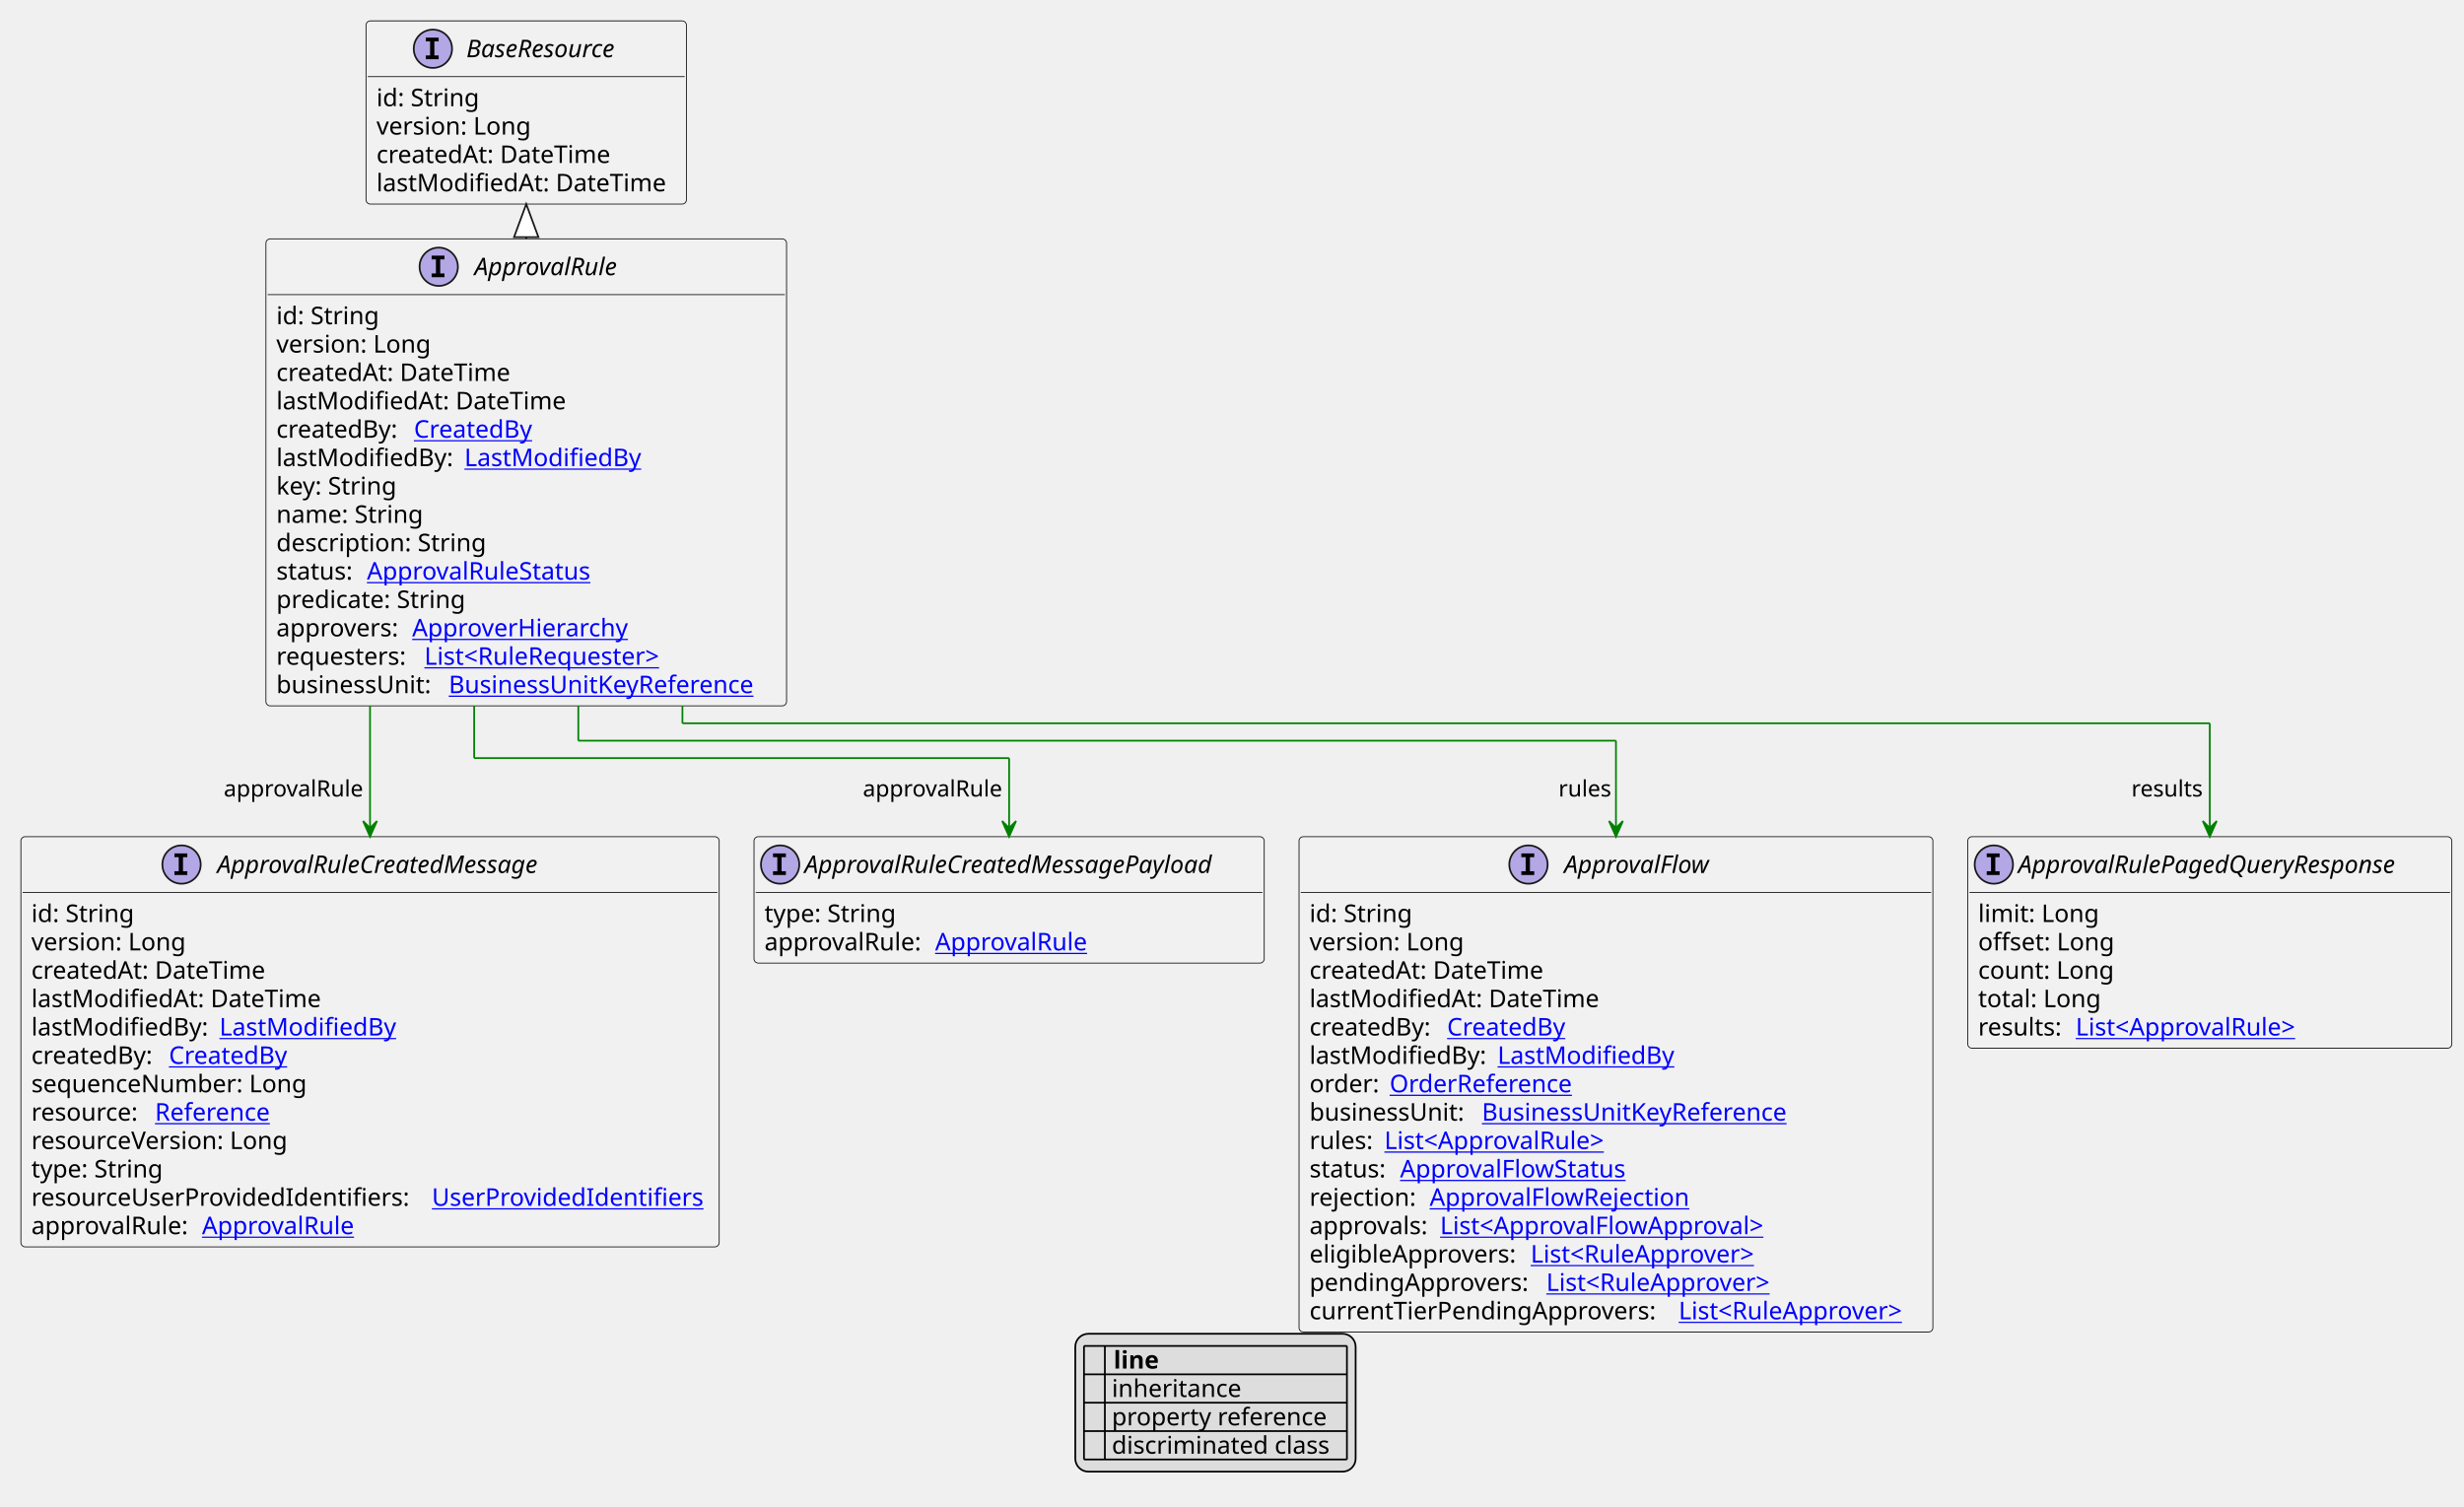
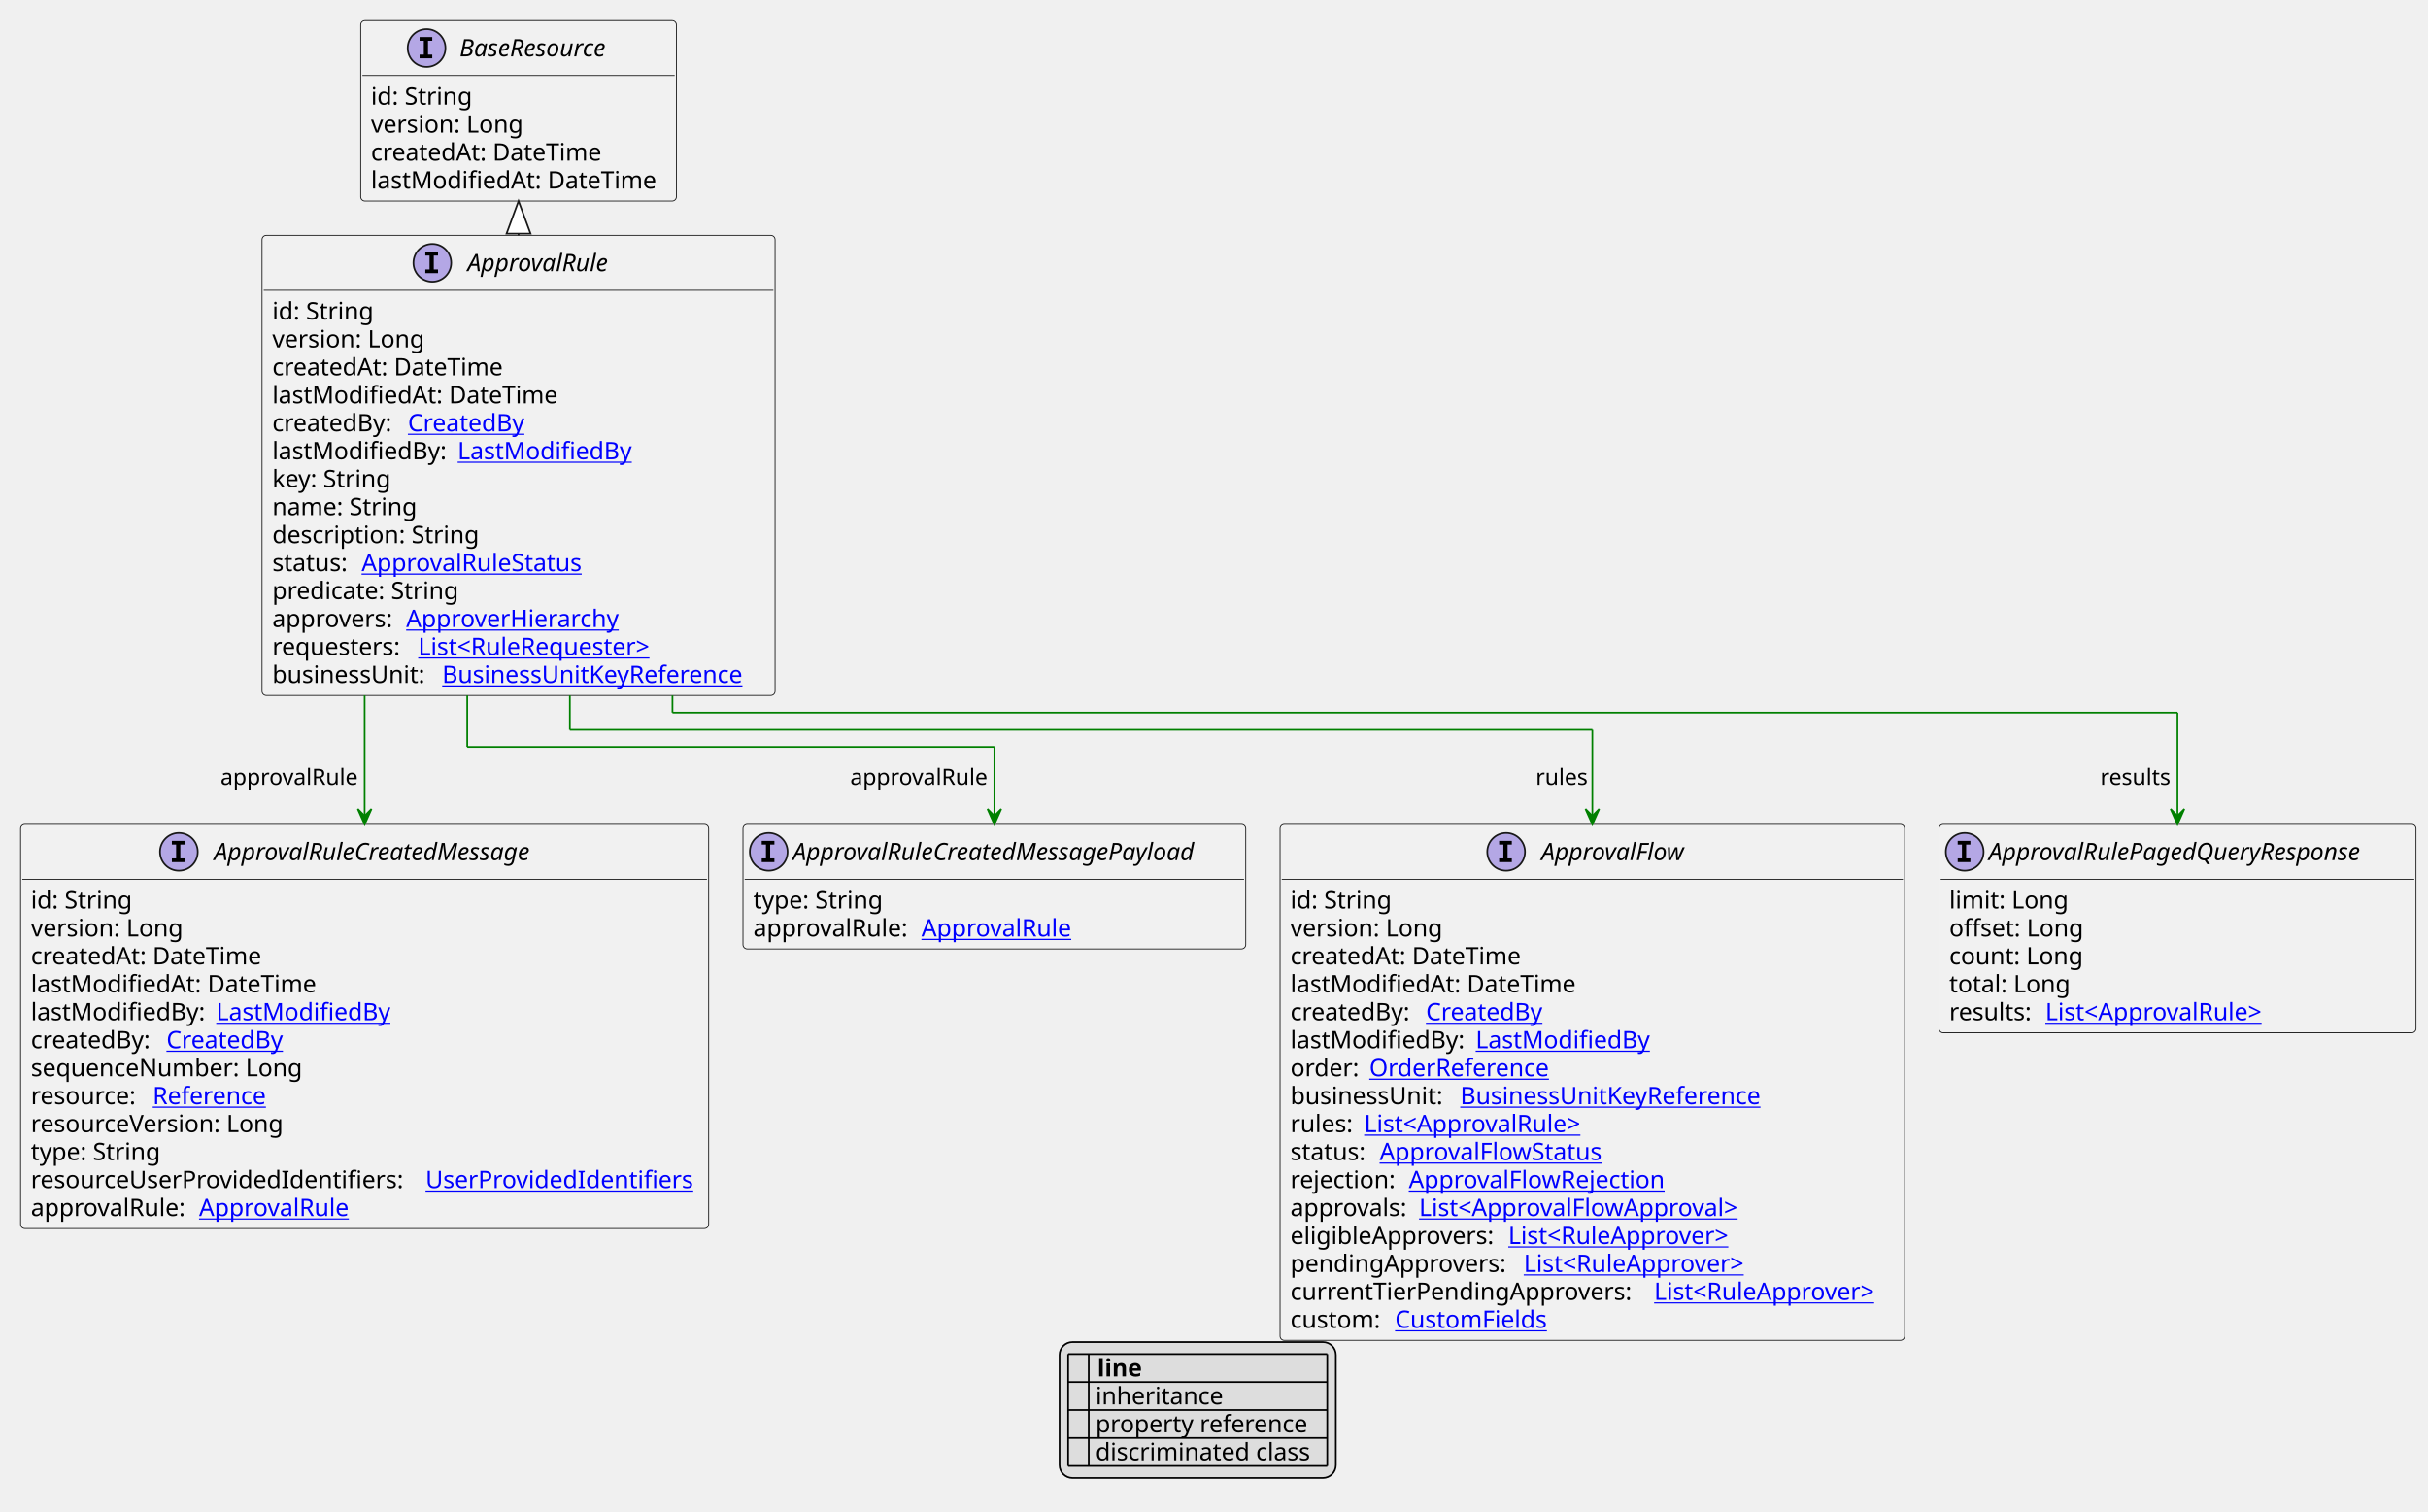
- <svg xmlns="http://www.w3.org/2000/svg" xmlns:xlink="http://www.w3.org/1999/xlink" contentStyleType="text/css" height="865px" preserveAspectRatio="none" style="width:1415px;height:865px;background:#FFFFFF;" version="1.1" viewBox="0 0 1415 865" width="1415px" zoomAndPan="magnify">
+ <svg xmlns="http://www.w3.org/2000/svg" xmlns:xlink="http://www.w3.org/1999/xlink" contentStyleType="text/css" height="881px" preserveAspectRatio="none" style="width:1415px;height:881px;background:#FFFFFF;" version="1.1" viewBox="0 0 1415 881" width="1415px" zoomAndPan="magnify">
  <defs>
-     <filter height="1" id="b2h95og4ozqwn0" width="1" x="0" y="0">
+     <filter height="1" id="b1slrex7ee0b1n0" width="1" x="0" y="0">
      <feFlood flood-color="#000000" result="flood" />
      <feComposite in="SourceGraphic" in2="flood" operator="over" />
    </filter>
-     <filter height="1" id="b2h95og4ozqwn1" width="1" x="0" y="0">
+     <filter height="1" id="b1slrex7ee0b1n1" width="1" x="0" y="0">
      <feFlood flood-color="#008000" result="flood" />
      <feComposite in="SourceGraphic" in2="flood" operator="over" />
    </filter>
-     <filter height="1" id="b2h95og4ozqwn2" width="1" x="0" y="0">
+     <filter height="1" id="b1slrex7ee0b1n2" width="1" x="0" y="0">
      <feFlood flood-color="#0000FF" result="flood" />
      <feComposite in="SourceGraphic" in2="flood" operator="over" />
    </filter>
  </defs>
  <g>
    <a href="ApprovalRule.svg" target="_top" title="ApprovalRule.svg" xlink:actuate="onRequest" xlink:href="ApprovalRule.svg" xlink:show="new" xlink:title="ApprovalRule.svg" xlink:type="simple">
      <g id="elem_ApprovalRule">
        <rect codeLine="10" fill="#F1F1F1" height="268.156" id="ApprovalRule" rx="2.5" ry="2.5" style="stroke:#181818;stroke-width:0.5;" width="299" x="152.7" y="137.188" />
        <ellipse cx="251.95" cy="153.188" fill="#B4A7E5" rx="11" ry="11" style="stroke:#181818;stroke-width:1.0;" />
        <path d="M247.872,148.953 L247.872,146.797 L255.262,146.797 L255.262,148.953 L252.794,148.953 L252.794,157.031 L255.262,157.031 L255.262,159.188 L247.872,159.188 L247.872,157.031 L250.341,157.031 L250.341,148.953 L247.872,148.953 Z " fill="#000000" />
        <text fill="#000000" font-family="sans-serif" font-size="14" font-style="italic" lengthAdjust="spacing" textLength="92" x="272.45" y="158.034">ApprovalRule</text>
        <line style="stroke:#181818;stroke-width:0.5;" x1="153.7" x2="450.7" y1="169.188" y2="169.188" />
        <text fill="#000000" font-family="sans-serif" font-size="14" lengthAdjust="spacing" textLength="61" x="158.7" y="186.183">id: String</text>
        <text fill="#000000" font-family="sans-serif" font-size="14" lengthAdjust="spacing" textLength="93" x="158.7" y="202.48">version: Long</text>
        <text fill="#000000" font-family="sans-serif" font-size="14" lengthAdjust="spacing" textLength="143" x="158.7" y="218.776">createdAt: DateTime</text>
        <text fill="#000000" font-family="sans-serif" font-size="14" lengthAdjust="spacing" textLength="172" x="158.7" y="235.073">lastModifiedAt: DateTime</text>
        <text fill="#000000" font-family="sans-serif" font-size="14" lengthAdjust="spacing" textLength="75" x="158.7" y="251.37">createdBy:</text>
        <a href="CreatedBy.svg" target="_top" title="CreatedBy.svg" xlink:actuate="onRequest" xlink:href="CreatedBy.svg" xlink:show="new" xlink:title="CreatedBy.svg" xlink:type="simple">
          <text fill="#0000FF" font-family="sans-serif" font-size="14" lengthAdjust="spacing" text-decoration="underline" textLength="72" x="237.7" y="251.37">CreatedBy</text>
        </a>
        <text fill="#000000" font-family="sans-serif" font-size="14" lengthAdjust="spacing" textLength="104" x="158.7" y="267.667">lastModifiedBy:</text>
        <a href="LastModifiedBy.svg" target="_top" title="LastModifiedBy.svg" xlink:actuate="onRequest" xlink:href="LastModifiedBy.svg" xlink:show="new" xlink:title="LastModifiedBy.svg" xlink:type="simple">
          <text fill="#0000FF" font-family="sans-serif" font-size="14" lengthAdjust="spacing" text-decoration="underline" textLength="103" x="266.7" y="267.667">LastModifiedBy</text>
        </a>
        <text fill="#000000" font-family="sans-serif" font-size="14" lengthAdjust="spacing" textLength="73" x="158.7" y="283.964">key: String</text>
        <text fill="#000000" font-family="sans-serif" font-size="14" lengthAdjust="spacing" textLength="88" x="158.7" y="300.261">name: String</text>
        <text fill="#000000" font-family="sans-serif" font-size="14" lengthAdjust="spacing" textLength="126" x="158.7" y="316.558">description: String</text>
        <text fill="#000000" font-family="sans-serif" font-size="14" lengthAdjust="spacing" textLength="48" x="158.7" y="332.854">status:</text>
        <a href="ApprovalRuleStatus.svg" target="_top" title="ApprovalRuleStatus.svg" xlink:actuate="onRequest" xlink:href="ApprovalRuleStatus.svg" xlink:show="new" xlink:title="ApprovalRuleStatus.svg" xlink:type="simple">
          <text fill="#0000FF" font-family="sans-serif" font-size="14" lengthAdjust="spacing" text-decoration="underline" textLength="134" x="210.7" y="332.854">ApprovalRuleStatus</text>
        </a>
        <text fill="#000000" font-family="sans-serif" font-size="14" lengthAdjust="spacing" textLength="114" x="158.7" y="349.151">predicate: String</text>
        <text fill="#000000" font-family="sans-serif" font-size="14" lengthAdjust="spacing" textLength="74" x="158.7" y="365.448">approvers:</text>
        <a href="ApproverHierarchy.svg" target="_top" title="ApproverHierarchy.svg" xlink:actuate="onRequest" xlink:href="ApproverHierarchy.svg" xlink:show="new" xlink:title="ApproverHierarchy.svg" xlink:type="simple">
          <text fill="#0000FF" font-family="sans-serif" font-size="14" lengthAdjust="spacing" text-decoration="underline" textLength="126" x="236.7" y="365.448">ApproverHierarchy</text>
        </a>
        <text fill="#000000" font-family="sans-serif" font-size="14" lengthAdjust="spacing" textLength="81" x="158.7" y="381.745">requesters:</text>
        <a href="RuleRequester.svg" target="_top" title="RuleRequester.svg" xlink:actuate="onRequest" xlink:href="RuleRequester.svg" xlink:show="new" xlink:title="RuleRequester.svg" xlink:type="simple">
          <text fill="#0000FF" font-family="sans-serif" font-size="14" lengthAdjust="spacing" text-decoration="underline" textLength="151" x="243.7" y="381.745">List&lt;RuleRequester&gt;</text>
        </a>
        <text fill="#000000" font-family="sans-serif" font-size="14" lengthAdjust="spacing" textLength="95" x="158.7" y="398.042">businessUnit:</text>
        <a href="BusinessUnitKeyReference.svg" target="_top" title="BusinessUnitKeyReference.svg" xlink:actuate="onRequest" xlink:href="BusinessUnitKeyReference.svg" xlink:show="new" xlink:title="BusinessUnitKeyReference.svg" xlink:type="simple">
          <text fill="#0000FF" font-family="sans-serif" font-size="14" lengthAdjust="spacing" text-decoration="underline" textLength="188" x="257.7" y="398.042">BusinessUnitKeyReference</text>
        </a>
      </g>
    </a>
    <a href="BaseResource.svg" target="_top" title="BaseResource.svg" xlink:actuate="onRequest" xlink:href="BaseResource.svg" xlink:show="new" xlink:title="BaseResource.svg" xlink:type="simple">
      <g id="elem_BaseResource">
        <rect codeLine="26" fill="#F1F1F1" height="105.188" id="BaseResource" rx="2.5" ry="2.5" style="stroke:#181818;stroke-width:0.5;" width="184" x="210.2" y="12" />
        <ellipse cx="248.6" cy="28" fill="#B4A7E5" rx="11" ry="11" style="stroke:#181818;stroke-width:1.0;" />
        <path d="M244.522,23.766 L244.522,21.609 L251.912,21.609 L251.912,23.766 L249.444,23.766 L249.444,31.844 L251.912,31.844 L251.912,34 L244.522,34 L244.522,31.844 L246.991,31.844 L246.991,23.766 L244.522,23.766 Z " fill="#000000" />
        <text fill="#000000" font-family="sans-serif" font-size="14" font-style="italic" lengthAdjust="spacing" textLength="100" x="267.8" y="32.847">BaseResource</text>
        <line style="stroke:#181818;stroke-width:0.5;" x1="211.2" x2="393.2" y1="44" y2="44" />
        <text fill="#000000" font-family="sans-serif" font-size="14" lengthAdjust="spacing" textLength="61" x="216.2" y="60.995">id: String</text>
        <text fill="#000000" font-family="sans-serif" font-size="14" lengthAdjust="spacing" textLength="93" x="216.2" y="77.292">version: Long</text>
        <text fill="#000000" font-family="sans-serif" font-size="14" lengthAdjust="spacing" textLength="143" x="216.2" y="93.589">createdAt: DateTime</text>
        <text fill="#000000" font-family="sans-serif" font-size="14" lengthAdjust="spacing" textLength="172" x="216.2" y="109.886">lastModifiedAt: DateTime</text>
      </g>
    </a>
    <a href="ApprovalFlow.svg" target="_top" title="ApprovalFlow.svg" xlink:actuate="onRequest" xlink:href="ApprovalFlow.svg" xlink:show="new" xlink:title="ApprovalFlow.svg" xlink:type="simple">
      <g id="elem_ApprovalFlow">
-         <rect codeLine="34" fill="#F1F1F1" height="284.453" id="ApprovalFlow" rx="2.5" ry="2.5" style="stroke:#181818;stroke-width:0.5;" width="364" x="746" y="480.477" />
+         <rect codeLine="34" fill="#F1F1F1" height="300.75" id="ApprovalFlow" rx="2.5" ry="2.5" style="stroke:#181818;stroke-width:0.5;" width="364" x="746" y="480.477" />
        <ellipse cx="877.75" cy="496.477" fill="#B4A7E5" rx="11" ry="11" style="stroke:#181818;stroke-width:1.0;" />
        <path d="M873.672,492.242 L873.672,490.086 L881.062,490.086 L881.062,492.242 L878.594,492.242 L878.594,500.32 L881.062,500.32 L881.062,502.477 L873.672,502.477 L873.672,500.32 L876.141,500.32 L876.141,492.242 L873.672,492.242 Z " fill="#000000" />
        <text fill="#000000" font-family="sans-serif" font-size="14" font-style="italic" lengthAdjust="spacing" textLength="92" x="898.25" y="501.323">ApprovalFlow</text>
        <line style="stroke:#181818;stroke-width:0.5;" x1="747" x2="1109" y1="512.477" y2="512.477" />
        <text fill="#000000" font-family="sans-serif" font-size="14" lengthAdjust="spacing" textLength="61" x="752" y="529.472">id: String</text>
        <text fill="#000000" font-family="sans-serif" font-size="14" lengthAdjust="spacing" textLength="93" x="752" y="545.769">version: Long</text>
        <text fill="#000000" font-family="sans-serif" font-size="14" lengthAdjust="spacing" textLength="143" x="752" y="562.065">createdAt: DateTime</text>
        <text fill="#000000" font-family="sans-serif" font-size="14" lengthAdjust="spacing" textLength="172" x="752" y="578.362">lastModifiedAt: DateTime</text>
        <text fill="#000000" font-family="sans-serif" font-size="14" lengthAdjust="spacing" textLength="75" x="752" y="594.659">createdBy:</text>
        <a href="CreatedBy.svg" target="_top" title="CreatedBy.svg" xlink:actuate="onRequest" xlink:href="CreatedBy.svg" xlink:show="new" xlink:title="CreatedBy.svg" xlink:type="simple">
          <text fill="#0000FF" font-family="sans-serif" font-size="14" lengthAdjust="spacing" text-decoration="underline" textLength="72" x="831" y="594.659">CreatedBy</text>
        </a>
        <text fill="#000000" font-family="sans-serif" font-size="14" lengthAdjust="spacing" textLength="104" x="752" y="610.956">lastModifiedBy:</text>
        <a href="LastModifiedBy.svg" target="_top" title="LastModifiedBy.svg" xlink:actuate="onRequest" xlink:href="LastModifiedBy.svg" xlink:show="new" xlink:title="LastModifiedBy.svg" xlink:type="simple">
          <text fill="#0000FF" font-family="sans-serif" font-size="14" lengthAdjust="spacing" text-decoration="underline" textLength="103" x="860" y="610.956">LastModifiedBy</text>
        </a>
        <text fill="#000000" font-family="sans-serif" font-size="14" lengthAdjust="spacing" textLength="42" x="752" y="627.253">order:</text>
        <a href="OrderReference.svg" target="_top" title="OrderReference.svg" xlink:actuate="onRequest" xlink:href="OrderReference.svg" xlink:show="new" xlink:title="OrderReference.svg" xlink:type="simple">
          <text fill="#0000FF" font-family="sans-serif" font-size="14" lengthAdjust="spacing" text-decoration="underline" textLength="111" x="798" y="627.253">OrderReference</text>
        </a>
        <text fill="#000000" font-family="sans-serif" font-size="14" lengthAdjust="spacing" textLength="95" x="752" y="643.55">businessUnit:</text>
        <a href="BusinessUnitKeyReference.svg" target="_top" title="BusinessUnitKeyReference.svg" xlink:actuate="onRequest" xlink:href="BusinessUnitKeyReference.svg" xlink:show="new" xlink:title="BusinessUnitKeyReference.svg" xlink:type="simple">
          <text fill="#0000FF" font-family="sans-serif" font-size="14" lengthAdjust="spacing" text-decoration="underline" textLength="188" x="851" y="643.55">BusinessUnitKeyReference</text>
        </a>
        <text fill="#000000" font-family="sans-serif" font-size="14" lengthAdjust="spacing" textLength="39" x="752" y="659.847">rules:</text>
        <a href="ApprovalRule.svg" target="_top" title="ApprovalRule.svg" xlink:actuate="onRequest" xlink:href="ApprovalRule.svg" xlink:show="new" xlink:title="ApprovalRule.svg" xlink:type="simple">
          <text fill="#0000FF" font-family="sans-serif" font-size="14" lengthAdjust="spacing" text-decoration="underline" textLength="137" x="795" y="659.847">List&lt;ApprovalRule&gt;</text>
        </a>
        <text fill="#000000" font-family="sans-serif" font-size="14" lengthAdjust="spacing" textLength="48" x="752" y="676.144">status:</text>
        <a href="ApprovalFlowStatus.svg" target="_top" title="ApprovalFlowStatus.svg" xlink:actuate="onRequest" xlink:href="ApprovalFlowStatus.svg" xlink:show="new" xlink:title="ApprovalFlowStatus.svg" xlink:type="simple">
          <text fill="#0000FF" font-family="sans-serif" font-size="14" lengthAdjust="spacing" text-decoration="underline" textLength="134" x="804" y="676.144">ApprovalFlowStatus</text>
        </a>
        <text fill="#000000" font-family="sans-serif" font-size="14" lengthAdjust="spacing" textLength="65" x="752" y="692.44">rejection:</text>
        <a href="ApprovalFlowRejection.svg" target="_top" title="ApprovalFlowRejection.svg" xlink:actuate="onRequest" xlink:href="ApprovalFlowRejection.svg" xlink:show="new" xlink:title="ApprovalFlowRejection.svg" xlink:type="simple">
          <text fill="#0000FF" font-family="sans-serif" font-size="14" lengthAdjust="spacing" text-decoration="underline" textLength="155" x="821" y="692.44">ApprovalFlowRejection</text>
        </a>
        <text fill="#000000" font-family="sans-serif" font-size="14" lengthAdjust="spacing" textLength="71" x="752" y="708.737">approvals:</text>
        <a href="ApprovalFlowApproval.svg" target="_top" title="ApprovalFlowApproval.svg" xlink:actuate="onRequest" xlink:href="ApprovalFlowApproval.svg" xlink:show="new" xlink:title="ApprovalFlowApproval.svg" xlink:type="simple">
          <text fill="#0000FF" font-family="sans-serif" font-size="14" lengthAdjust="spacing" text-decoration="underline" textLength="196" x="827" y="708.737">List&lt;ApprovalFlowApproval&gt;</text>
        </a>
        <text fill="#000000" font-family="sans-serif" font-size="14" lengthAdjust="spacing" textLength="123" x="752" y="725.034">eligibleApprovers:</text>
        <a href="RuleApprover.svg" target="_top" title="RuleApprover.svg" xlink:actuate="onRequest" xlink:href="RuleApprover.svg" xlink:show="new" xlink:title="RuleApprover.svg" xlink:type="simple">
          <text fill="#0000FF" font-family="sans-serif" font-size="14" lengthAdjust="spacing" text-decoration="underline" textLength="140" x="879" y="725.034">List&lt;RuleApprover&gt;</text>
        </a>
        <text fill="#000000" font-family="sans-serif" font-size="14" lengthAdjust="spacing" textLength="132" x="752" y="741.331">pendingApprovers:</text>
        <a href="RuleApprover.svg" target="_top" title="RuleApprover.svg" xlink:actuate="onRequest" xlink:href="RuleApprover.svg" xlink:show="new" xlink:title="RuleApprover.svg" xlink:type="simple">
          <text fill="#0000FF" font-family="sans-serif" font-size="14" lengthAdjust="spacing" text-decoration="underline" textLength="140" x="888" y="741.331">List&lt;RuleApprover&gt;</text>
        </a>
        <text fill="#000000" font-family="sans-serif" font-size="14" lengthAdjust="spacing" textLength="208" x="752" y="757.628">currentTierPendingApprovers:</text>
        <a href="RuleApprover.svg" target="_top" title="RuleApprover.svg" xlink:actuate="onRequest" xlink:href="RuleApprover.svg" xlink:show="new" xlink:title="RuleApprover.svg" xlink:type="simple">
          <text fill="#0000FF" font-family="sans-serif" font-size="14" lengthAdjust="spacing" text-decoration="underline" textLength="140" x="964" y="757.628">List&lt;RuleApprover&gt;</text>
        </a>
+         <text fill="#000000" font-family="sans-serif" font-size="14" lengthAdjust="spacing" textLength="57" x="752" y="773.925">custom:</text>
+         <a href="CustomFields.svg" target="_top" title="CustomFields.svg" xlink:actuate="onRequest" xlink:href="CustomFields.svg" xlink:show="new" xlink:title="CustomFields.svg" xlink:type="simple">
+           <text fill="#0000FF" font-family="sans-serif" font-size="14" lengthAdjust="spacing" text-decoration="underline" textLength="94" x="813" y="773.925">CustomFields</text>
+         </a>
      </g>
    </a>
    <a href="ApprovalRulePagedQueryResponse.svg" target="_top" title="ApprovalRulePagedQueryResponse.svg" xlink:actuate="onRequest" xlink:href="ApprovalRulePagedQueryResponse.svg" xlink:show="new" xlink:title="ApprovalRulePagedQueryResponse.svg" xlink:type="simple">
      <g id="elem_ApprovalRulePagedQueryResponse">
-         <rect codeLine="51" fill="#F1F1F1" height="121.484" id="ApprovalRulePagedQueryResponse" rx="2.5" ry="2.5" style="stroke:#181818;stroke-width:0.5;" width="278" x="1130" y="480.477" />
+         <rect codeLine="52" fill="#F1F1F1" height="121.484" id="ApprovalRulePagedQueryResponse" rx="2.5" ry="2.5" style="stroke:#181818;stroke-width:0.5;" width="278" x="1130" y="480.477" />
        <ellipse cx="1145" cy="496.477" fill="#B4A7E5" rx="11" ry="11" style="stroke:#181818;stroke-width:1.0;" />
        <path d="M1140.922,492.242 L1140.922,490.086 L1148.312,490.086 L1148.312,492.242 L1145.844,492.242 L1145.844,500.32 L1148.312,500.32 L1148.312,502.477 L1140.922,502.477 L1140.922,500.32 L1143.391,500.32 L1143.391,492.242 L1140.922,492.242 Z " fill="#000000" />
        <text fill="#000000" font-family="sans-serif" font-size="14" font-style="italic" lengthAdjust="spacing" textLength="246" x="1159" y="501.323">ApprovalRulePagedQueryResponse</text>
        <line style="stroke:#181818;stroke-width:0.5;" x1="1131" x2="1407" y1="512.477" y2="512.477" />
        <text fill="#000000" font-family="sans-serif" font-size="14" lengthAdjust="spacing" textLength="70" x="1136" y="529.472">limit: Long</text>
        <text fill="#000000" font-family="sans-serif" font-size="14" lengthAdjust="spacing" textLength="82" x="1136" y="545.769">offset: Long</text>
        <text fill="#000000" font-family="sans-serif" font-size="14" lengthAdjust="spacing" textLength="83" x="1136" y="562.065">count: Long</text>
        <text fill="#000000" font-family="sans-serif" font-size="14" lengthAdjust="spacing" textLength="73" x="1136" y="578.362">total: Long</text>
        <text fill="#000000" font-family="sans-serif" font-size="14" lengthAdjust="spacing" textLength="52" x="1136" y="594.659">results:</text>
        <a href="ApprovalRule.svg" target="_top" title="ApprovalRule.svg" xlink:actuate="onRequest" xlink:href="ApprovalRule.svg" xlink:show="new" xlink:title="ApprovalRule.svg" xlink:type="simple">
          <text fill="#0000FF" font-family="sans-serif" font-size="14" lengthAdjust="spacing" text-decoration="underline" textLength="137" x="1192" y="594.659">List&lt;ApprovalRule&gt;</text>
        </a>
      </g>
    </a>
    <a href="ApprovalRuleCreatedMessage.svg" target="_top" title="ApprovalRuleCreatedMessage.svg" xlink:actuate="onRequest" xlink:href="ApprovalRuleCreatedMessage.svg" xlink:show="new" xlink:title="ApprovalRuleCreatedMessage.svg" xlink:type="simple">
      <g id="elem_ApprovalRuleCreatedMessage">
-         <rect codeLine="58" fill="#F1F1F1" height="235.562" id="ApprovalRuleCreatedMessage" rx="2.5" ry="2.5" style="stroke:#181818;stroke-width:0.5;" width="401" x="12" y="480.477" />
+         <rect codeLine="59" fill="#F1F1F1" height="235.562" id="ApprovalRuleCreatedMessage" rx="2.5" ry="2.5" style="stroke:#181818;stroke-width:0.5;" width="401" x="12" y="480.477" />
        <ellipse cx="104.25" cy="496.477" fill="#B4A7E5" rx="11" ry="11" style="stroke:#181818;stroke-width:1.0;" />
        <path d="M100.172,492.242 L100.172,490.086 L107.562,490.086 L107.562,492.242 L105.094,492.242 L105.094,500.32 L107.562,500.32 L107.562,502.477 L100.172,502.477 L100.172,500.32 L102.641,500.32 L102.641,492.242 L100.172,492.242 Z " fill="#000000" />
        <text fill="#000000" font-family="sans-serif" font-size="14" font-style="italic" lengthAdjust="spacing" textLength="208" x="124.75" y="501.323">ApprovalRuleCreatedMessage</text>
        <line style="stroke:#181818;stroke-width:0.5;" x1="13" x2="412" y1="512.477" y2="512.477" />
        <text fill="#000000" font-family="sans-serif" font-size="14" lengthAdjust="spacing" textLength="61" x="18" y="529.472">id: String</text>
        <text fill="#000000" font-family="sans-serif" font-size="14" lengthAdjust="spacing" textLength="93" x="18" y="545.769">version: Long</text>
        <text fill="#000000" font-family="sans-serif" font-size="14" lengthAdjust="spacing" textLength="143" x="18" y="562.065">createdAt: DateTime</text>
        <text fill="#000000" font-family="sans-serif" font-size="14" lengthAdjust="spacing" textLength="172" x="18" y="578.362">lastModifiedAt: DateTime</text>
        <text fill="#000000" font-family="sans-serif" font-size="14" lengthAdjust="spacing" textLength="104" x="18" y="594.659">lastModifiedBy:</text>
        <a href="LastModifiedBy.svg" target="_top" title="LastModifiedBy.svg" xlink:actuate="onRequest" xlink:href="LastModifiedBy.svg" xlink:show="new" xlink:title="LastModifiedBy.svg" xlink:type="simple">
          <text fill="#0000FF" font-family="sans-serif" font-size="14" lengthAdjust="spacing" text-decoration="underline" textLength="103" x="126" y="594.659">LastModifiedBy</text>
        </a>
        <text fill="#000000" font-family="sans-serif" font-size="14" lengthAdjust="spacing" textLength="75" x="18" y="610.956">createdBy:</text>
        <a href="CreatedBy.svg" target="_top" title="CreatedBy.svg" xlink:actuate="onRequest" xlink:href="CreatedBy.svg" xlink:show="new" xlink:title="CreatedBy.svg" xlink:type="simple">
          <text fill="#0000FF" font-family="sans-serif" font-size="14" lengthAdjust="spacing" text-decoration="underline" textLength="72" x="97" y="610.956">CreatedBy</text>
        </a>
        <text fill="#000000" font-family="sans-serif" font-size="14" lengthAdjust="spacing" textLength="168" x="18" y="627.253">sequenceNumber: Long</text>
        <text fill="#000000" font-family="sans-serif" font-size="14" lengthAdjust="spacing" textLength="67" x="18" y="643.55">resource:</text>
        <a href="Reference.svg" target="_top" title="Reference.svg" xlink:actuate="onRequest" xlink:href="Reference.svg" xlink:show="new" xlink:title="Reference.svg" xlink:type="simple">
          <text fill="#0000FF" font-family="sans-serif" font-size="14" lengthAdjust="spacing" text-decoration="underline" textLength="72" x="89" y="643.55">Reference</text>
        </a>
        <text fill="#000000" font-family="sans-serif" font-size="14" lengthAdjust="spacing" textLength="157" x="18" y="659.847">resourceVersion: Long</text>
        <text fill="#000000" font-family="sans-serif" font-size="14" lengthAdjust="spacing" textLength="79" x="18" y="676.144">type: String</text>
        <text fill="#000000" font-family="sans-serif" font-size="14" lengthAdjust="spacing" textLength="226" x="18" y="692.44">resourceUserProvidedIdentifiers:</text>
        <a href="UserProvidedIdentifiers.svg" target="_top" title="UserProvidedIdentifiers.svg" xlink:actuate="onRequest" xlink:href="UserProvidedIdentifiers.svg" xlink:show="new" xlink:title="UserProvidedIdentifiers.svg" xlink:type="simple">
          <text fill="#0000FF" font-family="sans-serif" font-size="14" lengthAdjust="spacing" text-decoration="underline" textLength="159" x="248" y="692.44">UserProvidedIdentifiers</text>
        </a>
        <text fill="#000000" font-family="sans-serif" font-size="14" lengthAdjust="spacing" textLength="94" x="18" y="708.737">approvalRule:</text>
        <a href="ApprovalRule.svg" target="_top" title="ApprovalRule.svg" xlink:actuate="onRequest" xlink:href="ApprovalRule.svg" xlink:show="new" xlink:title="ApprovalRule.svg" xlink:type="simple">
          <text fill="#0000FF" font-family="sans-serif" font-size="14" lengthAdjust="spacing" text-decoration="underline" textLength="90" x="116" y="708.737">ApprovalRule</text>
        </a>
      </g>
    </a>
    <a href="ApprovalRuleCreatedMessagePayload.svg" target="_top" title="ApprovalRuleCreatedMessagePayload.svg" xlink:actuate="onRequest" xlink:href="ApprovalRuleCreatedMessagePayload.svg" xlink:show="new" xlink:title="ApprovalRuleCreatedMessagePayload.svg" xlink:type="simple">
      <g id="elem_ApprovalRuleCreatedMessagePayload">
-         <rect codeLine="72" fill="#F1F1F1" height="72.594" id="ApprovalRuleCreatedMessagePayload" rx="2.5" ry="2.5" style="stroke:#181818;stroke-width:0.5;" width="293" x="433" y="480.477" />
+         <rect codeLine="73" fill="#F1F1F1" height="72.594" id="ApprovalRuleCreatedMessagePayload" rx="2.5" ry="2.5" style="stroke:#181818;stroke-width:0.5;" width="293" x="433" y="480.477" />
        <ellipse cx="448" cy="496.477" fill="#B4A7E5" rx="11" ry="11" style="stroke:#181818;stroke-width:1.0;" />
        <path d="M443.922,492.242 L443.922,490.086 L451.312,490.086 L451.312,492.242 L448.844,492.242 L448.844,500.32 L451.312,500.32 L451.312,502.477 L443.922,502.477 L443.922,500.32 L446.391,500.32 L446.391,492.242 L443.922,492.242 Z " fill="#000000" />
        <text fill="#000000" font-family="sans-serif" font-size="14" font-style="italic" lengthAdjust="spacing" textLength="261" x="462" y="501.323">ApprovalRuleCreatedMessagePayload</text>
        <line style="stroke:#181818;stroke-width:0.5;" x1="434" x2="725" y1="512.477" y2="512.477" />
        <text fill="#000000" font-family="sans-serif" font-size="14" lengthAdjust="spacing" textLength="79" x="439" y="529.472">type: String</text>
        <text fill="#000000" font-family="sans-serif" font-size="14" lengthAdjust="spacing" textLength="94" x="439" y="545.769">approvalRule:</text>
        <a href="ApprovalRule.svg" target="_top" title="ApprovalRule.svg" xlink:actuate="onRequest" xlink:href="ApprovalRule.svg" xlink:show="new" xlink:title="ApprovalRule.svg" xlink:type="simple">
          <text fill="#0000FF" font-family="sans-serif" font-size="14" lengthAdjust="spacing" text-decoration="underline" textLength="90" x="537" y="545.769">ApprovalRule</text>
        </a>
      </g>
    </a>
    <line style="stroke:#181818;stroke-width:1.0;" x1="302.2" x2="302.2" y1="117.188" y2="137.188" />
    <polygon fill="#FFFFFF" points="302.2,117.188,295.2,136.188,309.2,136.188,302.2,117.188" style="stroke:#181818;stroke-width:1.0;" />
    <line style="stroke:#008000;stroke-width:1.0;" x1="332.1" x2="332.1" y1="405.344" y2="425.344" />
    <line style="stroke:#008000;stroke-width:1.0;" x1="332.1" x2="928" y1="425.344" y2="425.344" />
    <line style="stroke:#008000;stroke-width:1.0;" x1="928" x2="928" y1="425.344" y2="480.477" />
    <polygon fill="#008000" points="928,480.477,932,471.477,928,475.477,924,471.477,928,480.477" style="stroke:#008000;stroke-width:1.0;" />
    <text fill="#000000" font-family="sans-serif" font-size="13" lengthAdjust="spacing" textLength="31" x="895" y="457.411">rules</text>
    <line style="stroke:#008000;stroke-width:1.0;" x1="391.9" x2="391.9" y1="405.344" y2="415.344" />
    <line style="stroke:#008000;stroke-width:1.0;" x1="391.9" x2="1269" y1="415.344" y2="415.344" />
    <line style="stroke:#008000;stroke-width:1.0;" x1="1269" x2="1269" y1="415.344" y2="480.477" />
    <polygon fill="#008000" points="1269,480.477,1273,471.477,1269,475.477,1265,471.477,1269,480.477" style="stroke:#008000;stroke-width:1.0;" />
    <text fill="#000000" font-family="sans-serif" font-size="13" lengthAdjust="spacing" textLength="43" x="1224" y="457.411">results</text>
    <line style="stroke:#008000;stroke-width:1.0;" x1="212.5" x2="212.5" y1="405.344" y2="480.477" />
    <polygon fill="#008000" points="212.5,480.477,216.5,471.477,212.5,475.477,208.5,471.477,212.5,480.477" style="stroke:#008000;stroke-width:1.0;" />
    <text fill="#000000" font-family="sans-serif" font-size="13" lengthAdjust="spacing" textLength="82" x="128.5" y="457.411">approvalRule</text>
    <line style="stroke:#008000;stroke-width:1.0;" x1="272.3" x2="272.3" y1="405.344" y2="435.344" />
    <line style="stroke:#008000;stroke-width:1.0;" x1="272.3" x2="579.5" y1="435.344" y2="435.344" />
    <line style="stroke:#008000;stroke-width:1.0;" x1="579.5" x2="579.5" y1="435.344" y2="480.477" />
    <polygon fill="#008000" points="579.5,480.477,583.5,471.477,579.5,475.477,575.5,471.477,579.5,480.477" style="stroke:#008000;stroke-width:1.0;" />
    <text fill="#000000" font-family="sans-serif" font-size="13" lengthAdjust="spacing" textLength="82" x="495.5" y="457.411">approvalRule</text>
-     <rect fill="#DDDDDD" height="79.188" id="_legend" rx="7.5" ry="7.5" style="stroke:#000000;stroke-width:1.0;" width="161" x="617.5" y="765.93" />
-     <text fill="#000000" font-family="sans-serif" font-size="14" font-weight="bold" lengthAdjust="spacing" textLength="5" x="622.5" y="785.925"> </text>
-     <text fill="#000000" font-family="sans-serif" font-size="14" font-weight="bold" lengthAdjust="spacing" textLength="28" x="639.5" y="785.925">line</text>
-     <text fill="#000000" filter="url(#b2h95og4ozqwn0)" font-family="sans-serif" font-size="14" lengthAdjust="spacing" textLength="12" x="622.5" y="802.222">   </text>
-     <text fill="#000000" font-family="sans-serif" font-size="14" lengthAdjust="spacing" textLength="77" x="638.5" y="802.222">inheritance</text>
-     <text fill="#000000" filter="url(#b2h95og4ozqwn1)" font-family="sans-serif" font-size="14" lengthAdjust="spacing" textLength="12" x="622.5" y="818.519">   </text>
-     <text fill="#000000" font-family="sans-serif" font-size="14" lengthAdjust="spacing" textLength="129" x="638.5" y="818.519">property reference</text>
-     <text fill="#000000" filter="url(#b2h95og4ozqwn2)" font-family="sans-serif" font-size="14" lengthAdjust="spacing" textLength="12" x="622.5" y="834.815">   </text>
-     <text fill="#000000" font-family="sans-serif" font-size="14" lengthAdjust="spacing" textLength="131" x="638.5" y="834.815">discriminated class</text>
-     <line style="stroke:#000000;stroke-width:1.0;" x1="622.5" x2="773.5" y1="772.93" y2="772.93" />
+     <rect fill="#DDDDDD" height="79.188" id="_legend" rx="7.5" ry="7.5" style="stroke:#000000;stroke-width:1.0;" width="161" x="617.5" y="782.227" />
+     <text fill="#000000" font-family="sans-serif" font-size="14" font-weight="bold" lengthAdjust="spacing" textLength="5" x="622.5" y="802.222"> </text>
+     <text fill="#000000" font-family="sans-serif" font-size="14" font-weight="bold" lengthAdjust="spacing" textLength="28" x="639.5" y="802.222">line</text>
+     <text fill="#000000" filter="url(#b1slrex7ee0b1n0)" font-family="sans-serif" font-size="14" lengthAdjust="spacing" textLength="12" x="622.5" y="818.519">   </text>
+     <text fill="#000000" font-family="sans-serif" font-size="14" lengthAdjust="spacing" textLength="77" x="638.5" y="818.519">inheritance</text>
+     <text fill="#000000" filter="url(#b1slrex7ee0b1n1)" font-family="sans-serif" font-size="14" lengthAdjust="spacing" textLength="12" x="622.5" y="834.815">   </text>
+     <text fill="#000000" font-family="sans-serif" font-size="14" lengthAdjust="spacing" textLength="129" x="638.5" y="834.815">property reference</text>
+     <text fill="#000000" filter="url(#b1slrex7ee0b1n2)" font-family="sans-serif" font-size="14" lengthAdjust="spacing" textLength="12" x="622.5" y="851.112">   </text>
+     <text fill="#000000" font-family="sans-serif" font-size="14" lengthAdjust="spacing" textLength="131" x="638.5" y="851.112">discriminated class</text>
    <line style="stroke:#000000;stroke-width:1.0;" x1="622.5" x2="773.5" y1="789.227" y2="789.227" />
    <line style="stroke:#000000;stroke-width:1.0;" x1="622.5" x2="773.5" y1="805.523" y2="805.523" />
    <line style="stroke:#000000;stroke-width:1.0;" x1="622.5" x2="773.5" y1="821.82" y2="821.82" />
    <line style="stroke:#000000;stroke-width:1.0;" x1="622.5" x2="773.5" y1="838.117" y2="838.117" />
-     <line style="stroke:#000000;stroke-width:1.0;" x1="622.5" x2="622.5" y1="772.93" y2="838.117" />
-     <line style="stroke:#000000;stroke-width:1.0;" x1="634.5" x2="634.5" y1="772.93" y2="838.117" />
-     <line style="stroke:#000000;stroke-width:1.0;" x1="773.5" x2="773.5" y1="772.93" y2="838.117" />
+     <line style="stroke:#000000;stroke-width:1.0;" x1="622.5" x2="773.5" y1="854.414" y2="854.414" />
+     <line style="stroke:#000000;stroke-width:1.0;" x1="622.5" x2="622.5" y1="789.227" y2="854.414" />
+     <line style="stroke:#000000;stroke-width:1.0;" x1="634.5" x2="634.5" y1="789.227" y2="854.414" />
+     <line style="stroke:#000000;stroke-width:1.0;" x1="773.5" x2="773.5" y1="789.227" y2="854.414" />
  </g>
</svg>
